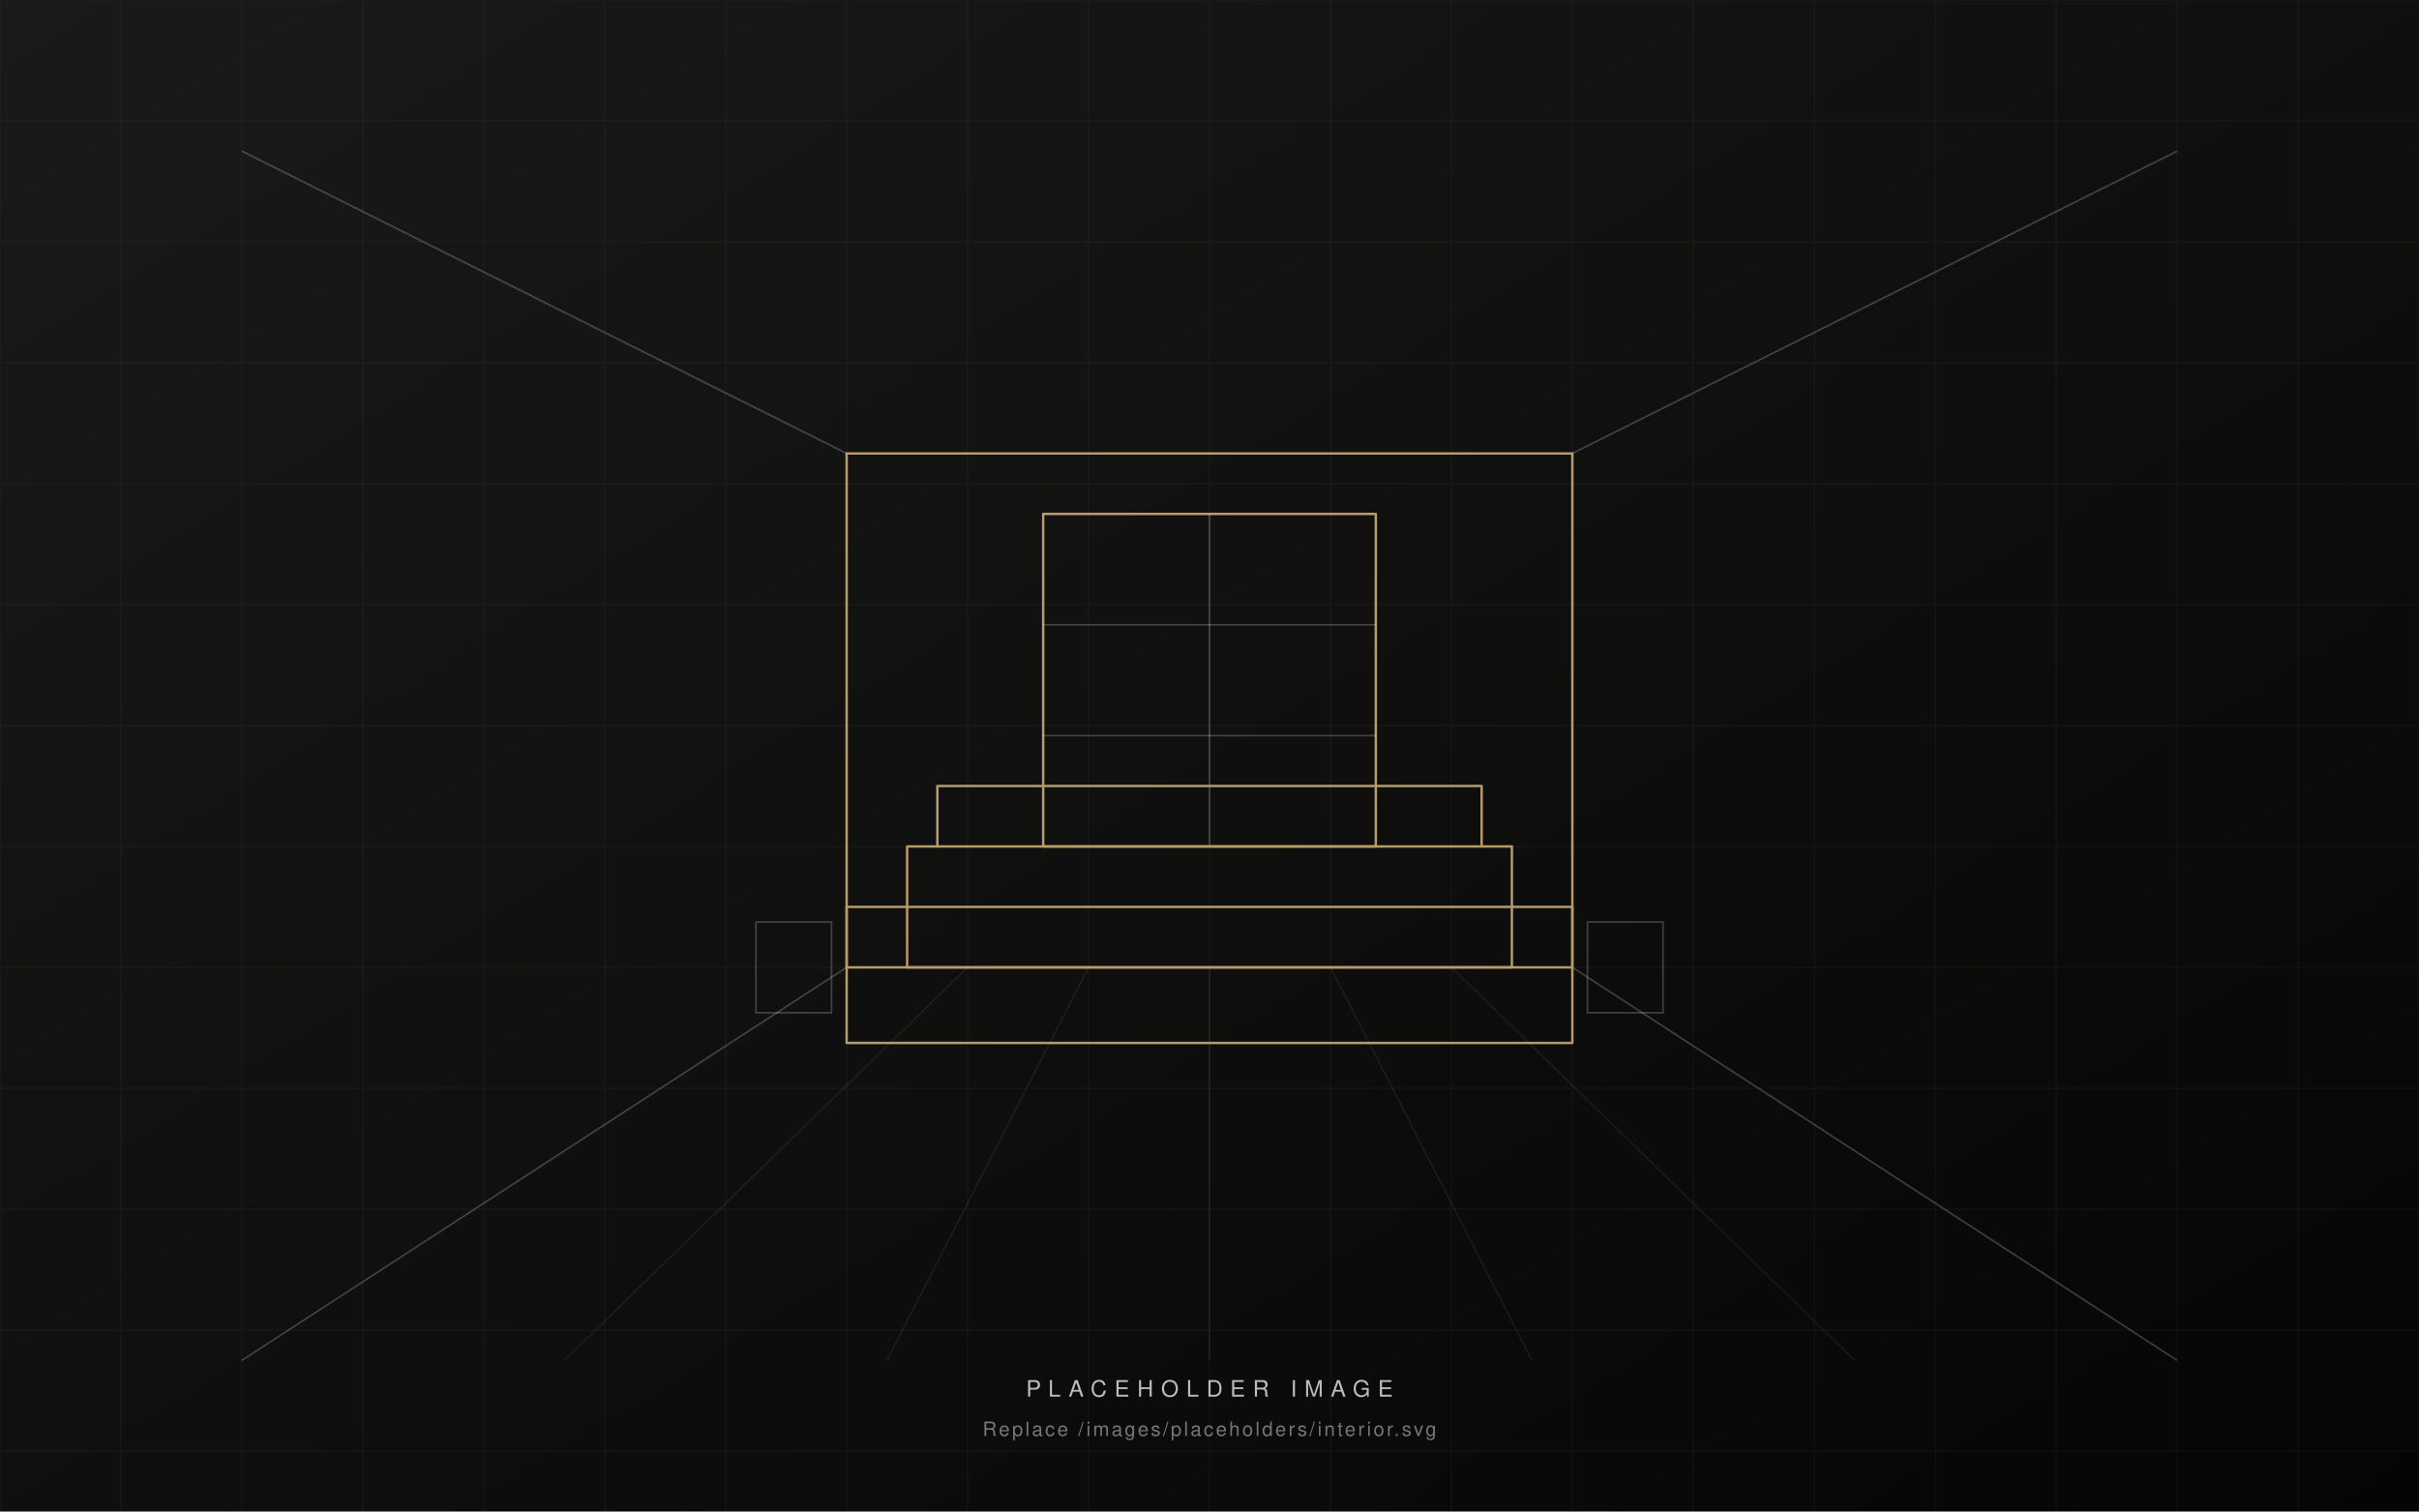
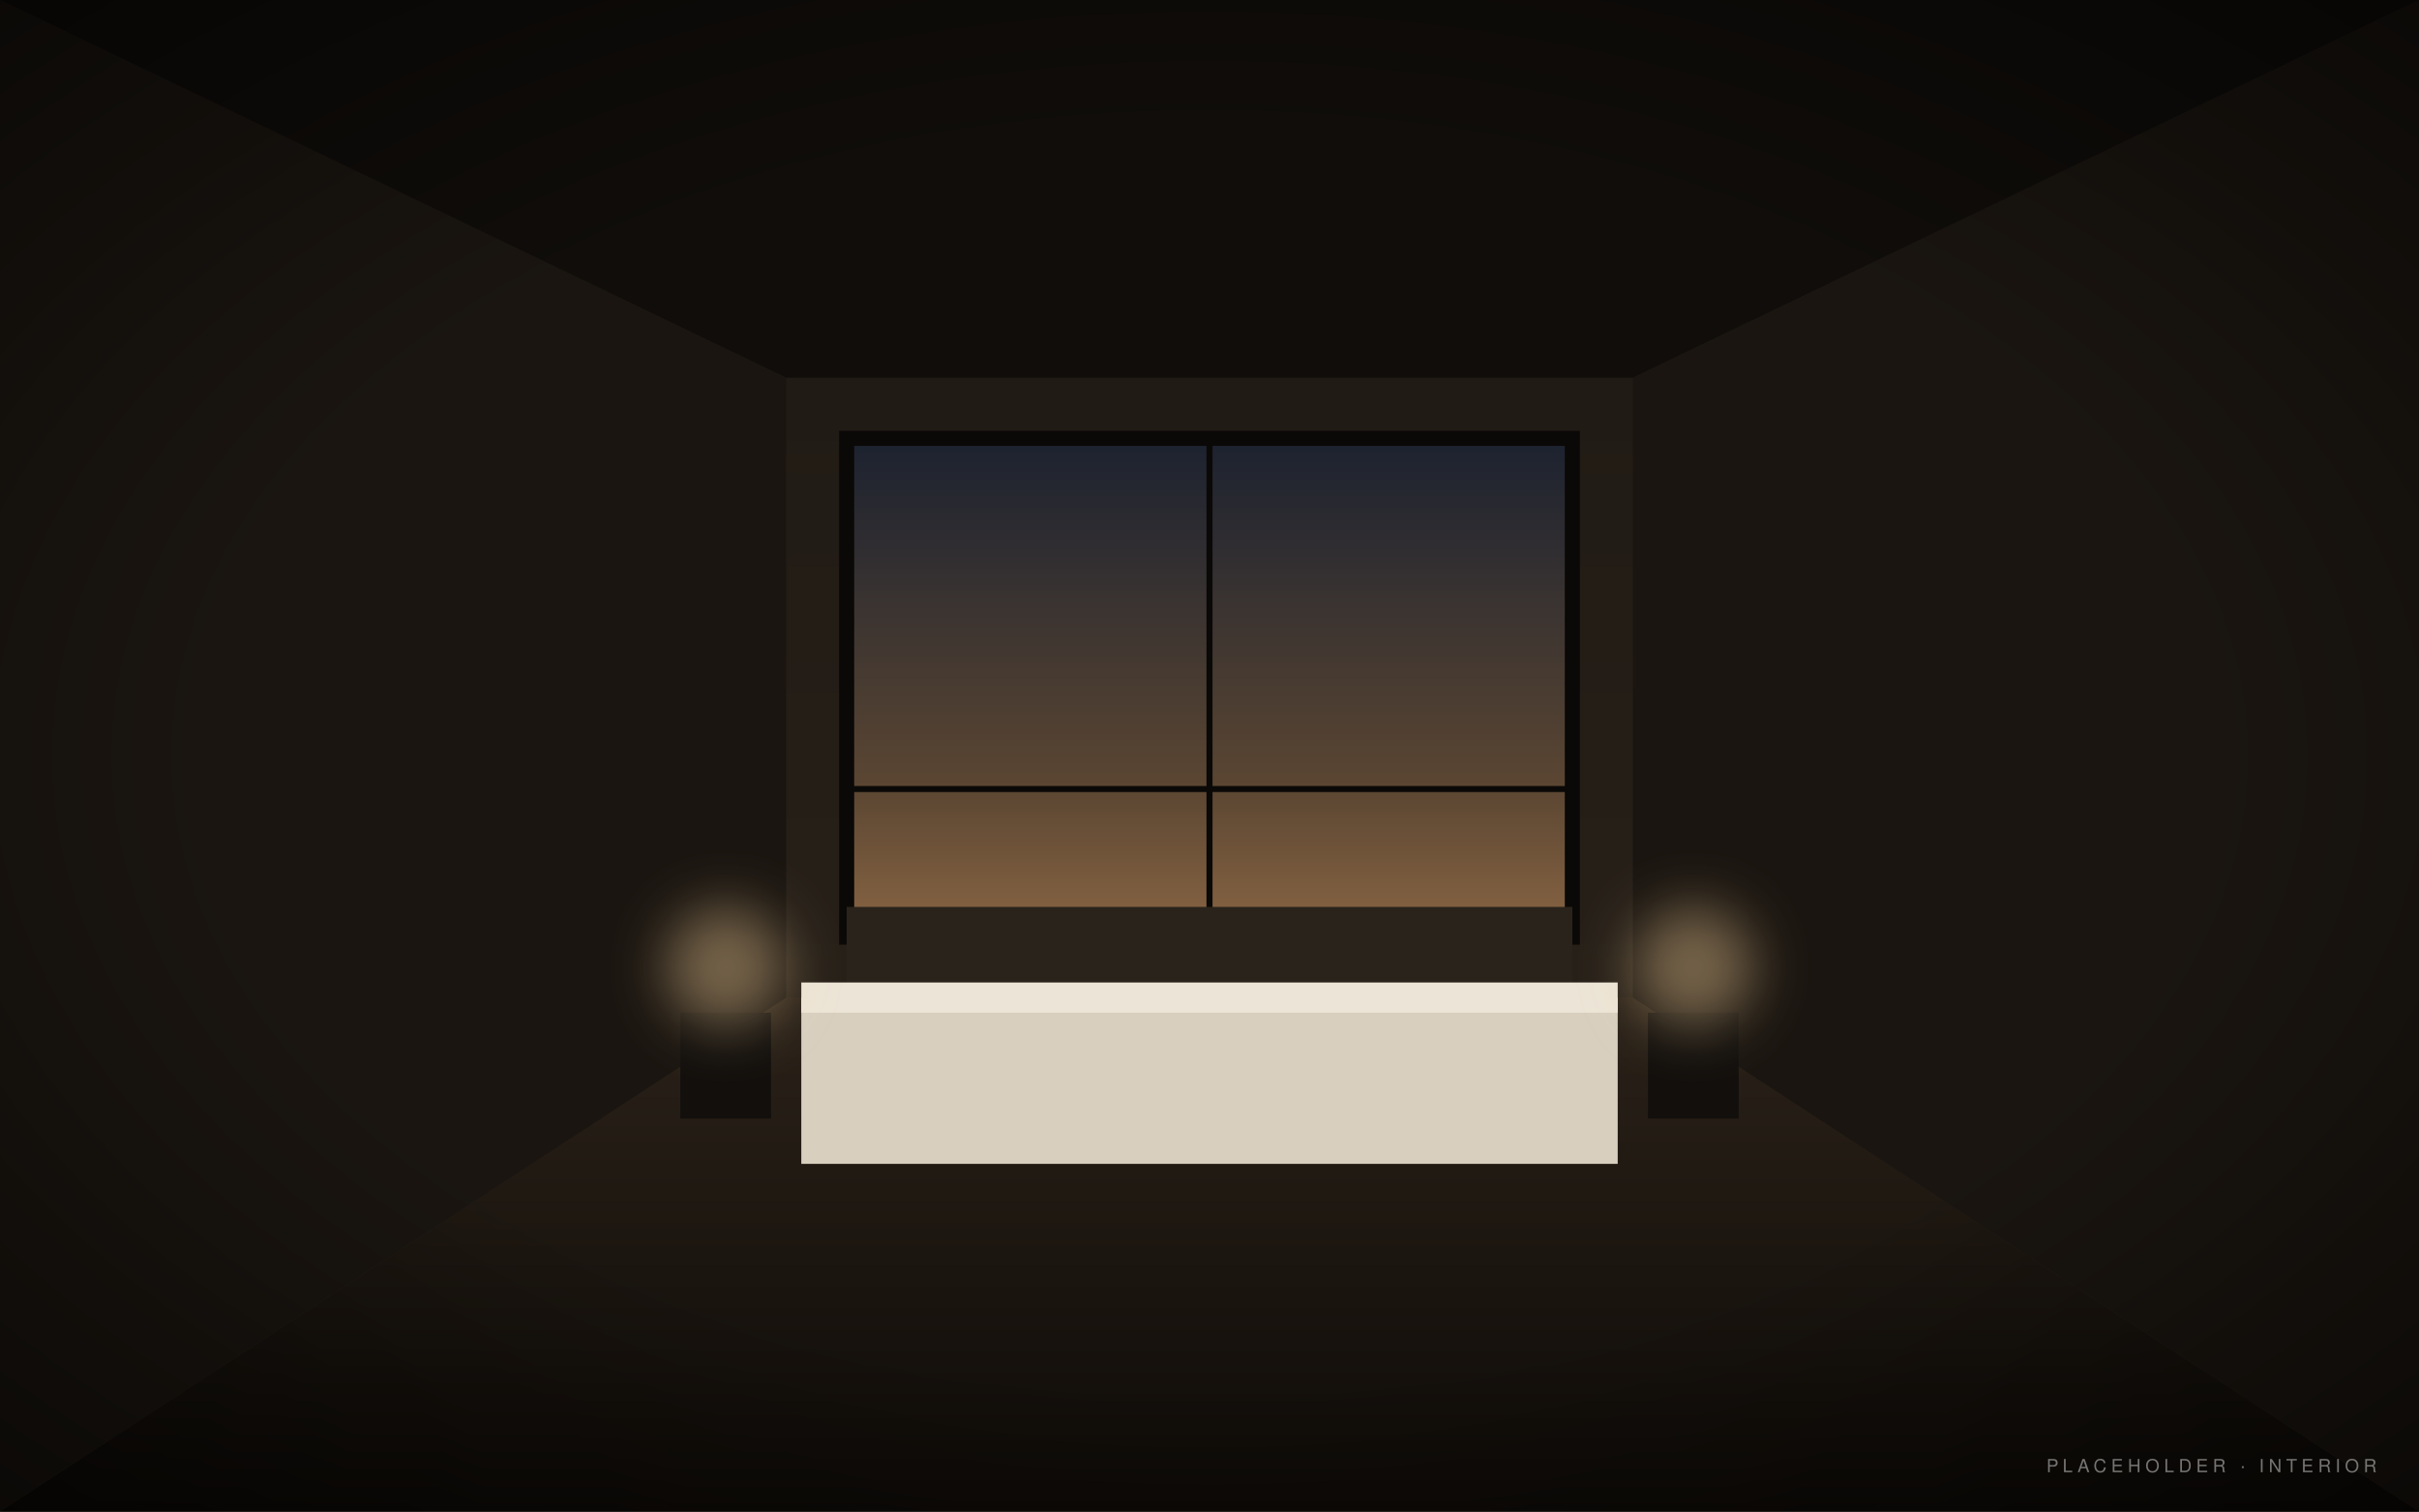
<svg xmlns="http://www.w3.org/2000/svg" viewBox="0 0 1600 1000" preserveAspectRatio="xMidYMid slice" role="img">
  <defs>
-     <linearGradient id="bg" x1="0" y1="0" x2="1" y2="1">
-       <stop offset="0" stop-color="#1A1A19" />
-       <stop offset="1" stop-color="#050505" />
+     <linearGradient id="skyFull" x1="0" y1="0" x2="0" y2="1">
+       <stop offset="0" stop-color="#07090e" />
+       <stop offset="0.55" stop-color="#1a1d26" />
+       <stop offset="0.85" stop-color="#4a3a2c" />
+       <stop offset="1" stop-color="#6e5238" />
    </linearGradient>
+     <linearGradient id="sky" x1="0" y1="0" x2="0" y2="1">
+       <stop offset="0" stop-color="#1c2230" />
+       <stop offset="0.7" stop-color="#5b4632" />
+       <stop offset="1" stop-color="#8a6644" />
+     </linearGradient>
+     <linearGradient id="warm" x1="0" y1="0" x2="0" y2="1">
+       <stop offset="0" stop-color="#ffe2b0" />
+       <stop offset="1" stop-color="#d99a52" />
+     </linearGradient>
+     <linearGradient id="warmDim" x1="0" y1="0" x2="0" y2="1">
+       <stop offset="0" stop-color="#b58a55" />
+       <stop offset="1" stop-color="#6e4f2c" />
+     </linearGradient>
+     <linearGradient id="groundG" x1="0" y1="0" x2="0" y2="1">
+       <stop offset="0" stop-color="#0c0b0a" />
+       <stop offset="1" stop-color="#030303" />
+     </linearGradient>
+     <linearGradient id="poolFade" x1="0" y1="0" x2="0" y2="1">
+       <stop offset="0" stop-color="#0b1418" stop-opacity="0" />
+       <stop offset="1" stop-color="#05080a" stop-opacity="0.9" />
+     </linearGradient>
+     <linearGradient id="wall" x1="0" y1="0" x2="0" y2="1">
+       <stop offset="0" stop-color="#1d1813" />
+       <stop offset="1" stop-color="#2c241b" />
+     </linearGradient>
+     <linearGradient id="floor" x1="0" y1="0" x2="0" y2="1">
+       <stop offset="0" stop-color="#2b2219" />
+       <stop offset="1" stop-color="#0d0a07" />
+     </linearGradient>
+     <radialGradient id="horizonGlow" cx="0.55" cy="0.78" r="0.6">
+       <stop offset="0" stop-color="#d79a5c" stop-opacity="0.35" />
+       <stop offset="1" stop-color="#d79a5c" stop-opacity="0" />
+     </radialGradient>
+     <filter id="bloom" x="-50%" y="-50%" width="200%" height="200%">
+       <feGaussianBlur stdDeviation="18" />
+     </filter>
+     <filter id="soft">
+       <feGaussianBlur stdDeviation="3" />
+     </filter>
+     <radialGradient id="vignette" cx="0.5" cy="0.5" r="0.75">
+       <stop offset="0.55" stop-color="#000" stop-opacity="0" />
+       <stop offset="1" stop-color="#000" stop-opacity="0.65" />
+     </radialGradient>
  </defs>
-   <rect width="1600" height="1000" fill="url(#bg)" />
-   <path d="M0 0V1000M80 0V1000M160 0V1000M240 0V1000M320 0V1000M400 0V1000M480 0V1000M560 0V1000M640 0V1000M720 0V1000M800 0V1000M880 0V1000M960 0V1000M1040 0V1000M1120 0V1000M1200 0V1000M1280 0V1000M1360 0V1000M1440 0V1000M1520 0V1000M1600 0V1000M0 0H1600M0 80H1600M0 160H1600M0 240H1600M0 320H1600M0 400H1600M0 480H1600M0 560H1600M0 640H1600M0 720H1600M0 800H1600M0 880H1600M0 960H1600" stroke="#F8F8F6" stroke-opacity="0.035" stroke-width="1" />
+   <rect width="1600" height="1000" fill="#050505" />
  <g transform="translate(0 0) scale(1)">
-     <rect x="560" y="300" width="480" height="340" fill="none" stroke="#B89B6A" stroke-width="1.6" stroke-linejoin="round" stroke-linecap="round" />
-     <line x1="160" y1="100" x2="560" y2="300" fill="none" stroke="#F8F8F6" stroke-opacity="0.22" stroke-width="1.1" />
-     <line x1="1440" y1="100" x2="1040" y2="300" fill="none" stroke="#F8F8F6" stroke-opacity="0.22" stroke-width="1.1" />
-     <line x1="160" y1="900" x2="560" y2="640" fill="none" stroke="#F8F8F6" stroke-opacity="0.22" stroke-width="1.1" />
-     <line x1="1440" y1="900" x2="1040" y2="640" fill="none" stroke="#F8F8F6" stroke-opacity="0.22" stroke-width="1.1" />
-     <line x1="640" y1="640" x2="373.333" y2="900" stroke="#F8F8F6" stroke-opacity="0.07" />
-     <line x1="720" y1="640" x2="586.667" y2="900" stroke="#F8F8F6" stroke-opacity="0.07" />
-     <line x1="800" y1="640" x2="800" y2="900" stroke="#F8F8F6" stroke-opacity="0.07" />
-     <line x1="880" y1="640" x2="1013.333" y2="900" stroke="#F8F8F6" stroke-opacity="0.07" />
-     <line x1="960" y1="640" x2="1226.667" y2="900" stroke="#F8F8F6" stroke-opacity="0.07" />
-     <rect x="690" y="340" width="220" height="220" fill="none" stroke="#B89B6A" stroke-width="1.6" stroke-linejoin="round" stroke-linecap="round" />
-     <line x1="800" y1="340" x2="800" y2="560" fill="none" stroke="#F8F8F6" stroke-opacity="0.22" stroke-width="1.1" />
-     <line x1="690" y1="413.333" x2="910" y2="413.333" fill="none" stroke="#F8F8F6" stroke-opacity="0.22" stroke-width="1.1" />
-     <line x1="690" y1="486.667" x2="910" y2="486.667" fill="none" stroke="#F8F8F6" stroke-opacity="0.22" stroke-width="1.1" />
-     <polyline points="620,560 620,520 980,520 980,560" fill="none" stroke="#B89B6A" stroke-width="1.6" stroke-linejoin="round" stroke-linecap="round" />
-     <rect x="600" y="560" width="400" height="80" fill="none" stroke="#B89B6A" stroke-width="1.6" stroke-linejoin="round" stroke-linecap="round" />
-     <rect x="560" y="600" width="480" height="90" fill="none" stroke="#B89B6A" stroke-width="1.6" stroke-linejoin="round" stroke-linecap="round" />
-     <rect x="500" y="610" width="50" height="60" fill="none" stroke="#F8F8F6" stroke-opacity="0.22" stroke-width="1.1" />
-     <rect x="1050" y="610" width="50" height="60" fill="none" stroke="#F8F8F6" stroke-opacity="0.22" stroke-width="1.1" />
+     <rect width="1600" height="1000" fill="url(#wall)" />
+     <polygon points="0,1000 520,660 1080,660 1600,1000" fill="url(#floor)" />
+     <polygon points="0,0 520,250 1080,250 1600,0" fill="#100d0a" />
+     <polygon points="0,0 520,250 520,660 0,1000" fill="#1a1510" />
+     <polygon points="1600,0 1080,250 1080,660 1600,1000" fill="#1a1510" />
+     <rect x="560" y="290" width="480" height="330" fill="url(#sky)" />
+     <rect x="560" y="290" width="480" height="330" fill="none" stroke="#0b0907" stroke-width="10" />
+     <rect x="798" y="290" width="4" height="330" fill="#0b0907" />
+     <rect x="560" y="520" width="480" height="4" fill="#0b0907" />
+     <rect x="560" y="600" width="480" height="60" fill="#2a231b" />
+     <rect x="530" y="660" width="540" height="110" fill="#d8cfbf" />
+     <rect x="530" y="650" width="540" height="20" fill="#ece4d6" />
+     <rect x="450" y="670" width="60" height="70" fill="#120f0c" />
+     <rect x="1090" y="670" width="60" height="70" fill="#120f0c" />
+     <ellipse cx="480" cy="640" rx="40" ry="40" fill="#ffd9a0" opacity="0.4" filter="url(#bloom)" />
+     <ellipse cx="1120" cy="640" rx="40" ry="40" fill="#ffd9a0" opacity="0.4" filter="url(#bloom)" />
  </g>
-   <g font-family="Helvetica, Arial, sans-serif" fill="#F8F8F6">
-     <text x="800" y="924" text-anchor="middle" font-size="15" letter-spacing="5" fill-opacity="0.75">PLACEHOLDER IMAGE</text>
-     <text x="800" y="950" text-anchor="middle" font-size="13" letter-spacing="1.5" fill-opacity="0.45">Replace /images/placeholders/interior.svg</text>
-   </g>
+   <rect width="1600" height="1000" fill="url(#vignette)" />
+   <text x="1572" y="974" text-anchor="end" font-family="Helvetica, Arial, sans-serif" font-size="12" letter-spacing="3" fill="#f8f8f6" fill-opacity="0.45">PLACEHOLDER · INTERIOR</text>
</svg>
